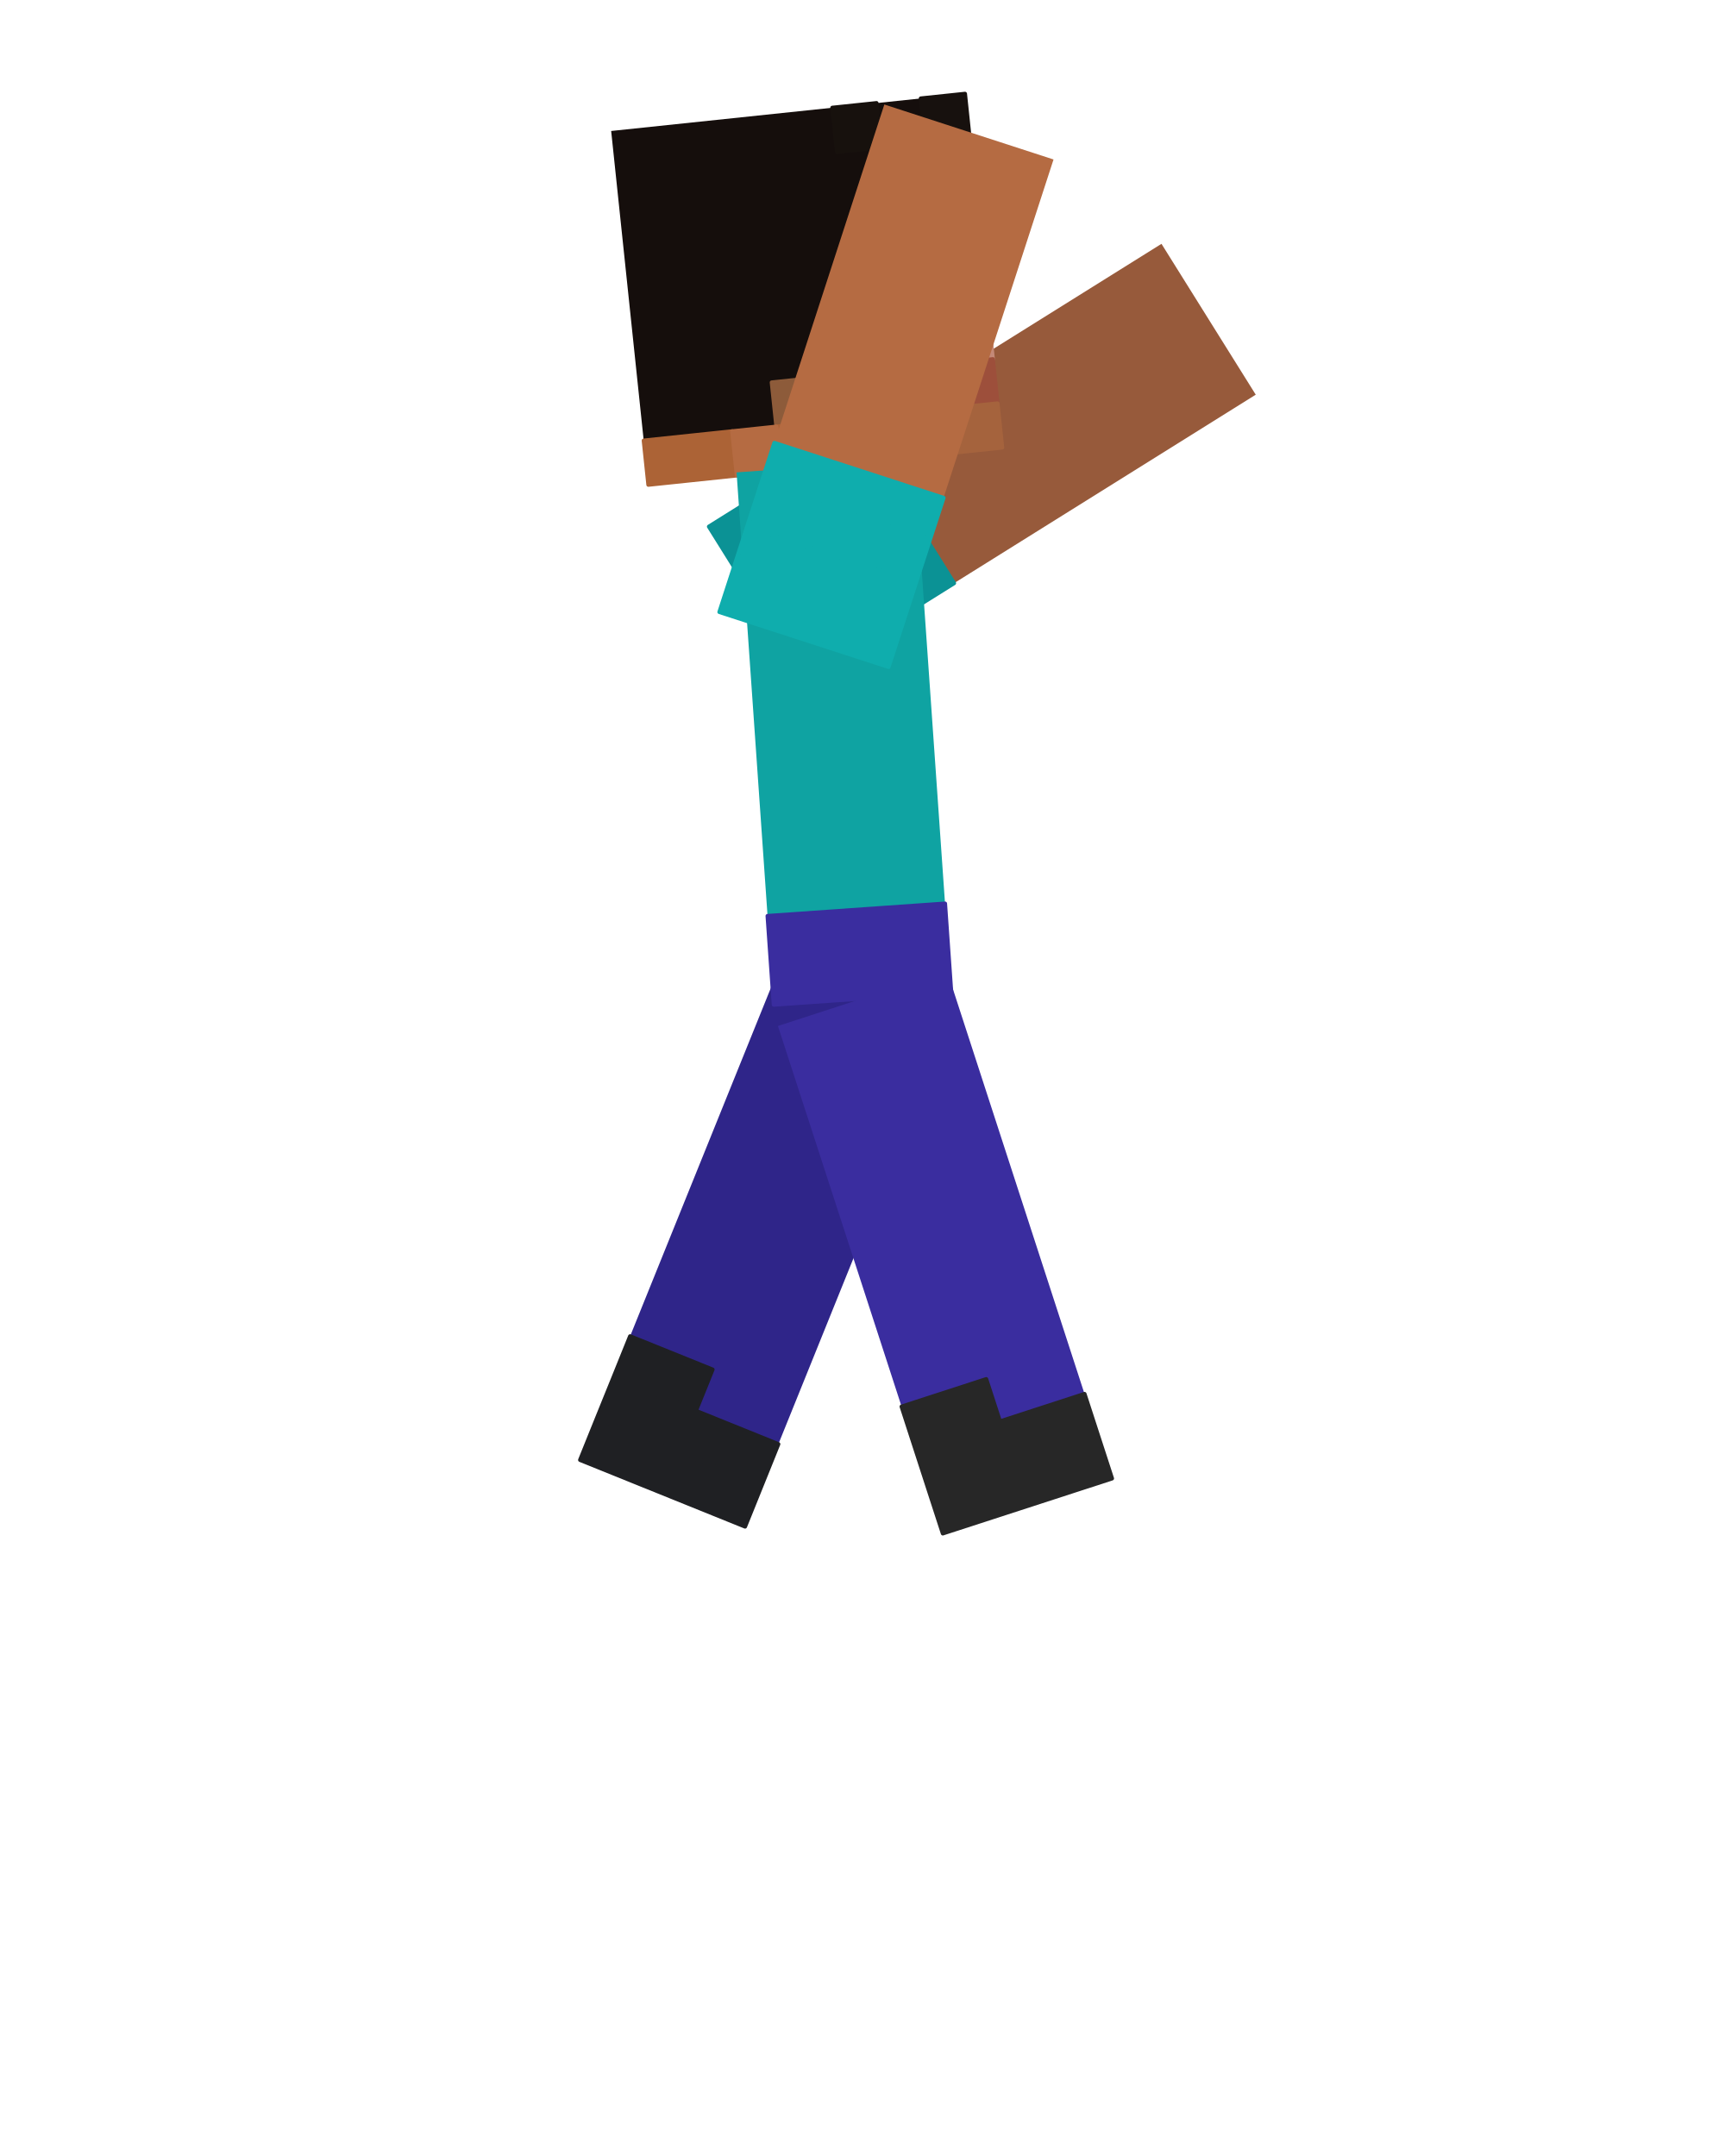
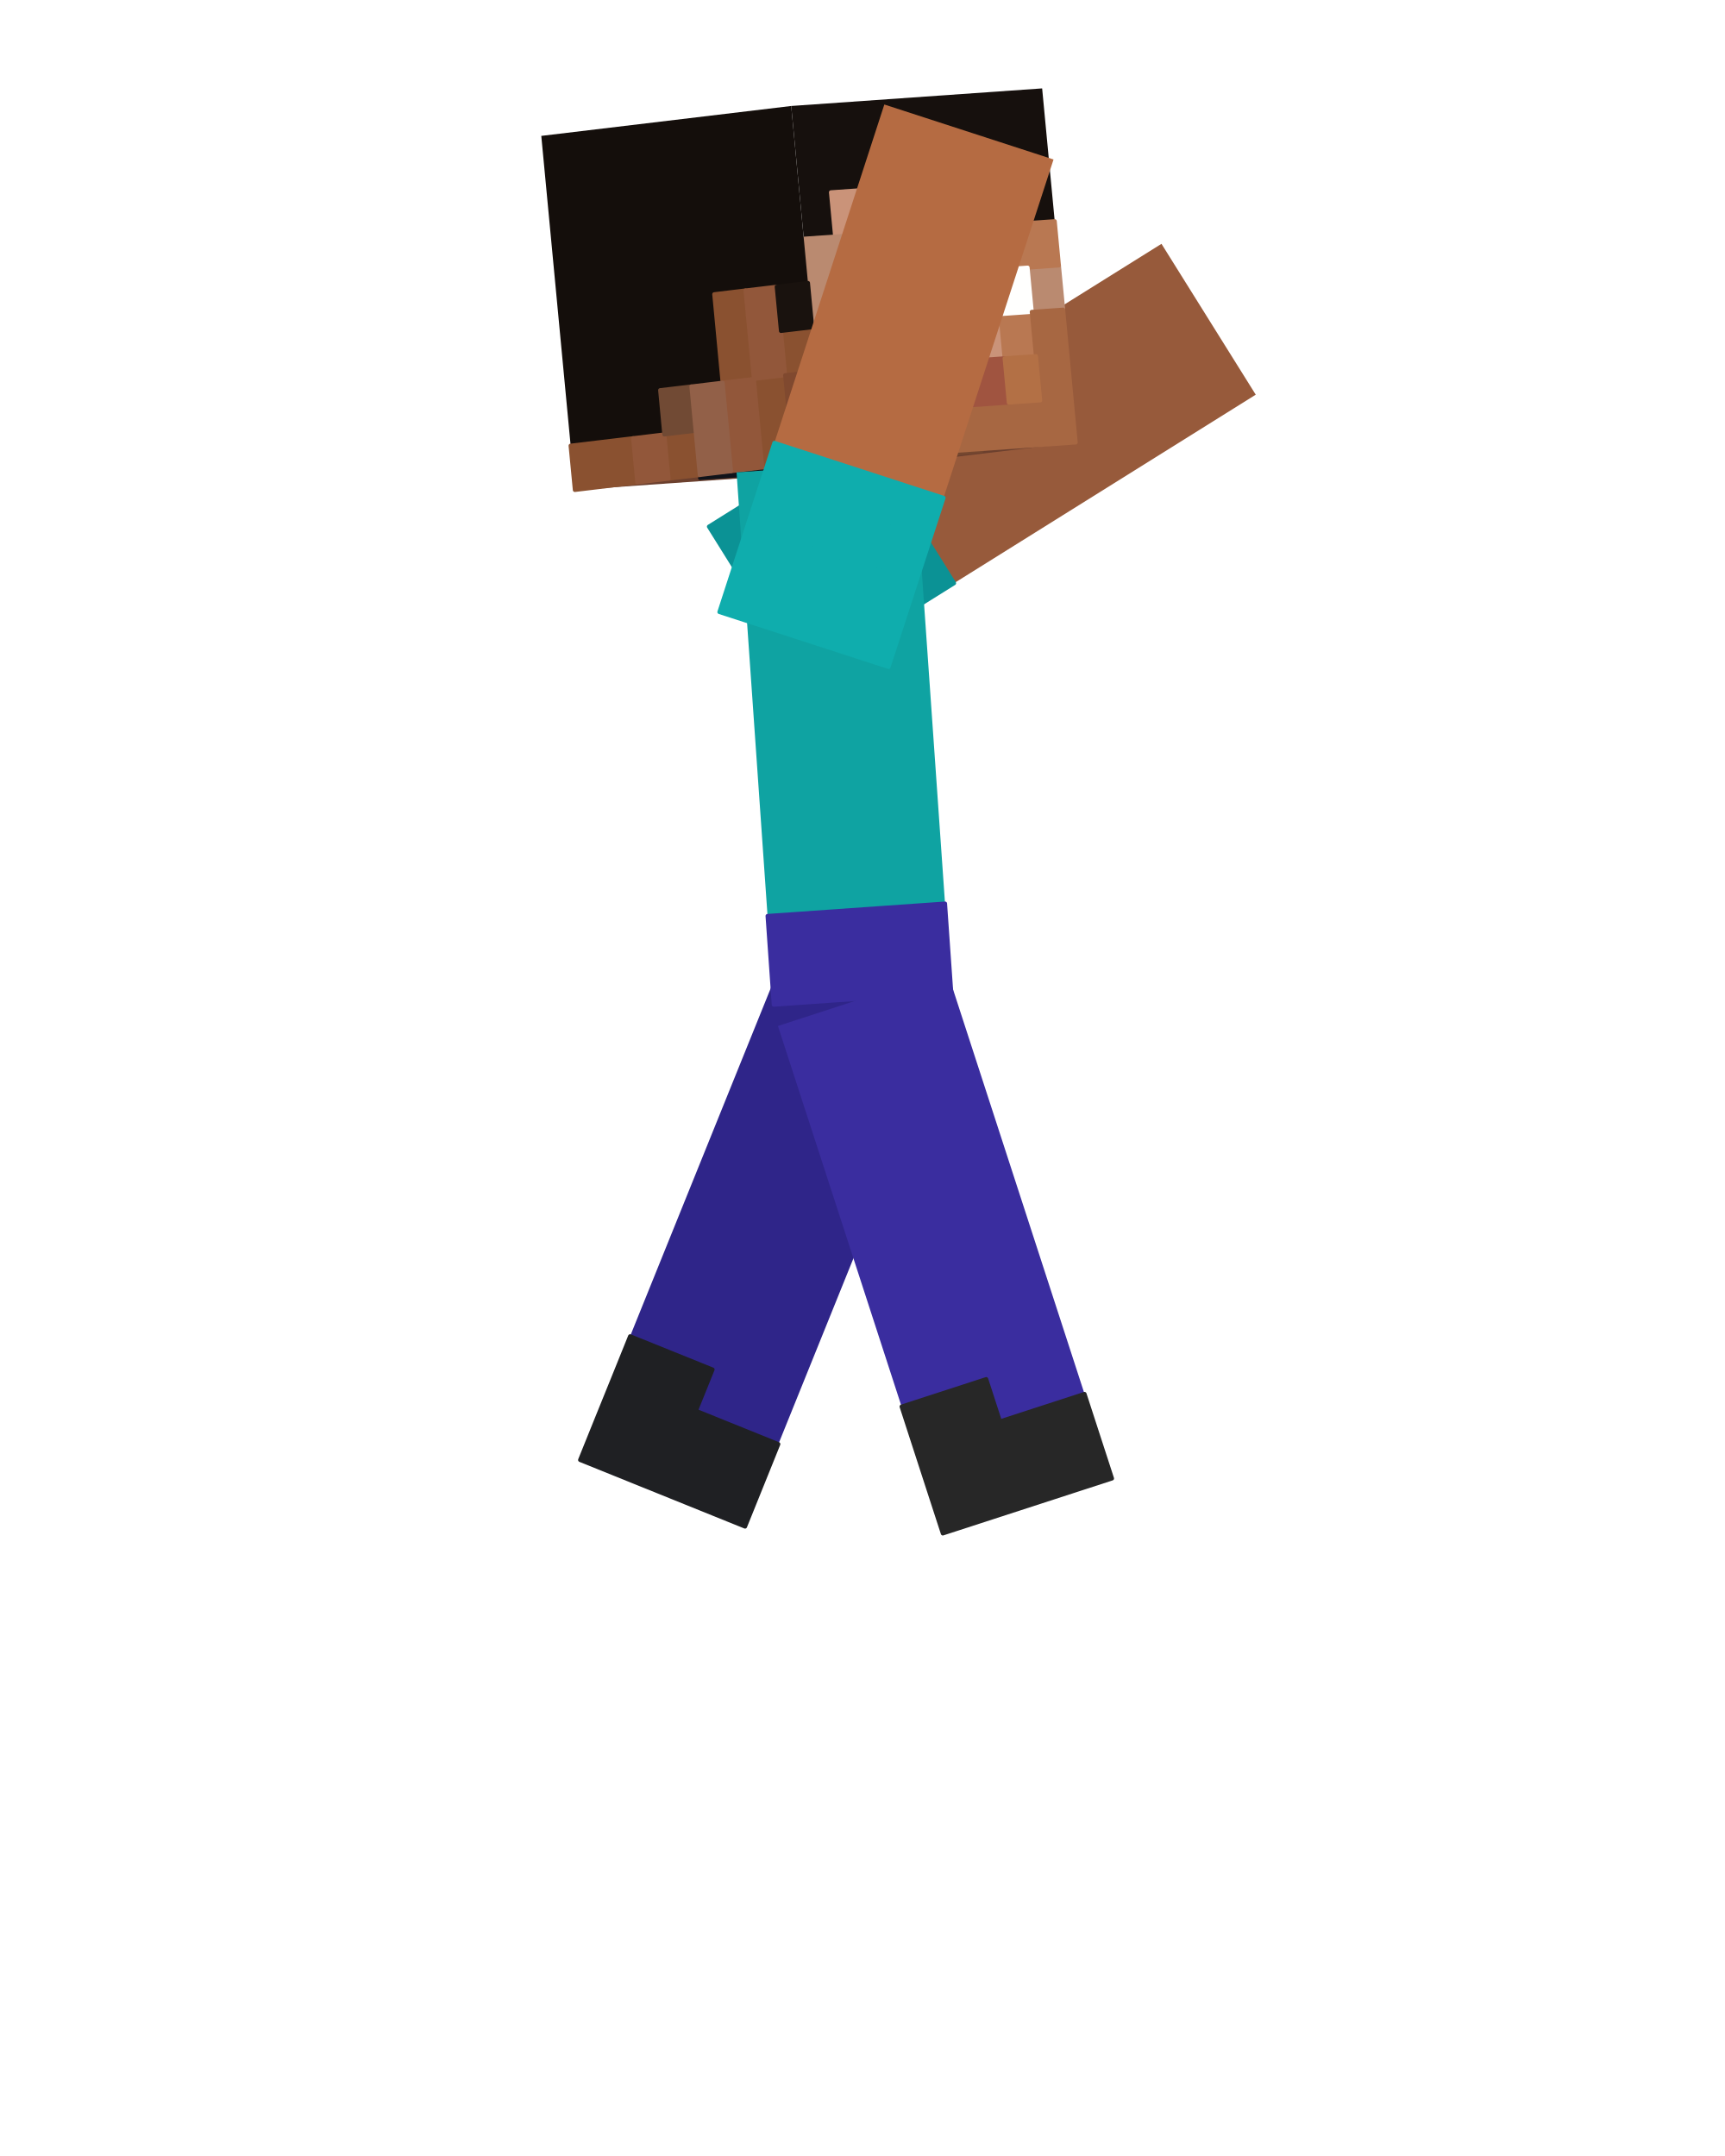
<svg xmlns="http://www.w3.org/2000/svg" viewBox="0 0 256 320" width="256" height="320" role="img" aria-labelledby="jump-apex-title">
  <g id="steve">
    <g id="arm-left" aria-label="Left arm">
      <g class="face" data-face="nx">
        <path fill="#975a3b" d="M119.2 100.55L105.21 78.16L172.37 36.19L186.36 58.58Z" />
        <path fill="#0b9295" stroke="#0b9295" stroke-width=".6" stroke-linejoin="round" d="M119.2 100.55L105.21 78.16L110.8 74.66L124.79 97.05ZM124.79 97.05L110.8 74.66L116.4 71.17L130.39 93.56ZM130.39 93.56L116.4 71.17L122 67.67L135.99 90.06ZM135.99 90.06L122 67.67L127.6 64.17L141.59 86.56Z" />
      </g>
    </g>
    <g id="leg-left" aria-label="Left leg">
      <g class="face" data-face="nx">
        <path fill="#2f2589" d="M115.76 143.26L140.24 153.14L110.57 226.58L86.09 216.69Z" />
        <path fill="#1f2023" stroke="#1f2023" stroke-width=".6" stroke-linejoin="round" d="M93.51 198.33L105.75 203.27L103.28 209.39L91.04 204.45ZM91.04 204.45L115.51 214.34L113.04 220.46L88.56 210.57ZM88.56 210.57L113.04 220.46L110.57 226.58L86.09 216.69Z" />
      </g>
    </g>
    <g id="head" aria-label="Head">
+       <g class="face" data-face="bottom">
+         <path fill="#6c402e" d="M122.4 68.27L159.64 65.67L122.55 70.11L85.31 72.72Z" />
+         <path fill="#75472f" stroke="#75472f" stroke-width=".6" stroke-linejoin="round" d="M127.07 68.18L131.73 67.85L127.09 68.41L122.44 68.73ZM136.39 67.53L145.7 66.88L141.06 67.43L131.75 68.08Z" />
+         <path fill="#10131a" stroke="#10131a" stroke-width=".6" stroke-linejoin="round" d="M122.44 68.73L141.06 67.43L136.42 67.99L117.8 69.29ZM117.8 69.29L136.42 67.99L131.79 68.54L113.16 69.84ZM113.16 69.84L131.79 68.54L127.15 69.1L108.53 70.4ZM108.53 70.4L127.15 69.1L122.51 69.65L103.89 70.95Z" />
+         <path fill="#5a2a2e" stroke="#5a2a2e" stroke-width=".6" stroke-linejoin="round" d="M127.15 69.1L131.81 68.77L127.17 69.33L122.51 69.65Z" />
+       </g>
+       <g class="face" data-face="front">
+         <path fill="#16100d" d="M117.42 15.73L154.66 13.12L159.64 65.67L122.4 68.27Z" />
+         <path fill="#1a130f" stroke="#1a130f" stroke-width=".6" stroke-linejoin="round" d="M136.66 20.99L145.97 20.34L146.6 26.91L137.29 27.56Z" />
+         <path fill="#ca9379" stroke="#ca9379" stroke-width=".6" stroke-linejoin="round" d="M123.32 28.54L132.63 27.89L133.25 34.46L123.94 35.11ZM137.29 27.56L146.6 26.91L147.22 33.48L137.91 34.13ZM142.56 33.8L147.22 33.48L147.84 40.05L143.19 40.37ZM138.53 40.7L143.19 40.37L143.81 46.94L139.15 47.27ZM129.84 47.92L134.5 47.59L135.12 54.16L130.47 54.49ZM143.81 46.94L148.47 46.62L149.09 53.18L144.43 53.51Z" />
+         <path fill="#d39e85" stroke="#d39e85" stroke-width=".6" stroke-linejoin="round" d="M132.63 27.89L137.29 27.56L137.91 34.13L133.25 34.46Z" />
+         <path fill="#ba8a70" stroke="#ba8a70" stroke-width=".6" stroke-linejoin="round" d="M146.6 26.91L151.25 26.58L151.88 33.15L147.22 33.48ZM119.29 35.43L137.91 34.13L138.53 40.7L119.91 42ZM119.91 42L124.56 41.67L125.19 48.24L120.53 48.57ZM133.88 41.02L138.53 40.7L139.15 47.27L134.5 47.59ZM152.5 39.72L157.15 39.4L157.78 45.96L153.12 46.29ZM125.19 48.24L129.84 47.92L130.47 54.49L125.81 54.81Z" />
+         <path fill="#b18167" stroke="#b18167" stroke-width=".6" stroke-linejoin="round" d="M137.91 34.13L142.56 33.8L143.19 40.37L138.53 40.7Z" />
+         <path fill="#b97852" stroke="#b97852" stroke-width=".6" stroke-linejoin="round" d="M147.22 33.48L156.53 32.83L157.15 39.4L147.84 40.05ZM120.53 48.57L125.19 48.24L125.81 54.81L121.15 55.14ZM148.47 46.62L153.12 46.29L153.74 52.86L149.09 53.18ZM121.15 55.14L130.47 54.49L131.09 61.05L121.78 61.71Z" />
+         <path fill="#fffffe" stroke="#fffffe" stroke-width=".6" stroke-linejoin="round" d="M124.56 41.67L129.22 41.35L129.84 47.92L125.19 48.24ZM147.84 40.05L152.5 39.72L153.12 46.29L148.47 46.62Z" />
+         <path fill="#6245ac" stroke="#6245ac" stroke-width=".6" stroke-linejoin="round" d="M129.22 41.35L133.88 41.02L134.5 47.59L129.84 47.92ZM143.19 40.37L147.84 40.05L148.47 46.62L143.81 46.94Z" />
+         <path fill="#97573e" stroke="#97573e" stroke-width=".6" stroke-linejoin="round" d="M134.5 47.59L143.81 46.94L144.43 53.51L135.12 54.16ZM121.78 61.71L131.09 61.05L131.71 67.62L122.4 68.27Z" />
+         <path fill="#a76742" stroke="#a76742" stroke-width=".6" stroke-linejoin="round" d="M153.12 46.29L157.78 45.96L158.4 52.53L153.74 52.86ZM153.74 52.86L158.4 52.53L159.02 59.1L154.37 59.43ZM131.09 61.05L159.02 59.1L159.64 65.67L131.71 67.62Z" />
+         <path fill="#a05440" stroke="#a05440" stroke-width=".6" stroke-linejoin="round" d="M130.47 54.49L149.09 53.18L149.71 59.75L131.09 61.05Z" />
+         <path fill="#b37045" stroke="#b37045" stroke-width=".6" stroke-linejoin="round" d="M149.09 53.18L153.74 52.86L154.37 59.43L149.71 59.75Z" />
+       </g>
      <g class="face" data-face="nx">
-         <path fill="#150e0c" d="M90.7 19.44L143.21 13.92L148.73 66.43L96.22 71.95Z" />
-         <path fill="#17110d" stroke="#17110d" stroke-width=".6" stroke-linejoin="round" d="M123.52 15.99L130.08 15.3L130.77 21.87L124.21 22.56Z" />
-         <path fill="#17110e" stroke="#17110e" stroke-width=".6" stroke-linejoin="round" d="M136.65 14.61L143.21 13.92L143.9 20.49L137.34 21.18Z" />
-         <path fill="#c49271" stroke="#c49271" stroke-width=".6" stroke-linejoin="round" d="M131.46 28.43L138.03 27.74L138.72 34.3L132.15 34.99Z" />
-         <path fill="#ca9676" stroke="#ca9676" stroke-width=".6" stroke-linejoin="round" d="M138.03 27.74L144.59 27.05L145.28 33.61L138.72 34.3Z" />
-         <path fill="#b8876d" stroke="#b8876d" stroke-width=".6" stroke-linejoin="round" d="M125.59 35.68L132.15 34.99L132.84 41.56L126.28 42.25ZM138.72 34.3L145.28 33.61L145.97 40.18L139.41 40.87Z" />
-         <path fill="#c28c72" stroke="#c28c72" stroke-width=".6" stroke-linejoin="round" d="M132.15 34.99L138.72 34.3L139.41 40.87L132.84 41.56ZM126.28 42.25L132.84 41.56L133.53 48.12L126.97 48.81Z" />
-         <path fill="#fffffe" stroke="#fffffe" stroke-width=".6" stroke-linejoin="round" d="M132.84 41.56L139.41 40.87L140.1 47.43L133.53 48.12Z" />
-         <path fill="#5e40aa" stroke="#5e40aa" stroke-width=".6" stroke-linejoin="round" d="M139.41 40.87L145.97 40.18L146.66 46.74L140.1 47.43Z" />
-         <path fill="#b96e47" stroke="#b96e47" stroke-width=".6" stroke-linejoin="round" d="M126.97 48.81L133.53 48.12L134.22 54.69L127.66 55.38Z" />
-         <path fill="#c28467" stroke="#c28467" stroke-width=".6" stroke-linejoin="round" d="M133.53 48.12L140.1 47.43L140.79 54L134.22 54.69Z" />
-         <path fill="#c48977" stroke="#c48977" stroke-width=".6" stroke-linejoin="round" d="M140.1 47.43L146.66 46.74L147.35 53.31L140.79 54Z" />
-         <path fill="#8d5b3a" stroke="#8d5b3a" stroke-width=".6" stroke-linejoin="round" d="M114.53 56.76L121.1 56.07L121.79 62.63L115.22 63.32Z" />
-         <path fill="#b57553" stroke="#b57553" stroke-width=".6" stroke-linejoin="round" d="M121.1 56.07L127.66 55.38L128.35 61.94L121.79 62.63ZM121.79 62.63L128.35 61.94L129.04 68.5L122.48 69.19Z" />
-         <path fill="#af6b46" stroke="#af6b46" stroke-width=".6" stroke-linejoin="round" d="M127.66 55.38L134.22 54.69L134.91 61.25L128.35 61.94Z" />
-         <path fill="#b66c41" stroke="#b66c41" stroke-width=".6" stroke-linejoin="round" d="M134.22 54.69L140.79 54L141.48 60.56L134.91 61.25Z" />
-         <path fill="#9d4f3b" stroke="#9d4f3b" stroke-width=".6" stroke-linejoin="round" d="M140.79 54L147.35 53.31L148.04 59.87L141.48 60.56Z" />
-         <path fill="#ac6336" stroke="#ac6336" stroke-width=".6" stroke-linejoin="round" d="M95.53 65.39L108.66 64.01L109.35 70.57L96.22 71.95ZM115.22 63.32L121.79 62.63L122.48 69.19L115.91 69.88Z" />
-         <path fill="#b56b42" stroke="#b56b42" stroke-width=".6" stroke-linejoin="round" d="M108.66 64.01L115.22 63.32L115.91 69.88L109.35 70.57Z" />
-         <path fill="#9b5a32" stroke="#9b5a32" stroke-width=".6" stroke-linejoin="round" d="M128.35 61.94L134.91 61.25L135.6 67.81L129.04 68.5Z" />
-         <path fill="#9a5830" stroke="#9a5830" stroke-width=".6" stroke-linejoin="round" d="M134.91 61.25L141.48 60.56L142.17 67.12L135.6 67.81Z" />
-         <path fill="#a5633d" stroke="#a5633d" stroke-width=".6" stroke-linejoin="round" d="M141.48 60.56L148.04 59.87L148.73 66.43L142.17 67.12Z" />
+         <path fill="#140e0b" d="M80.33 20.17L117.42 15.73L122.4 68.27L85.31 72.72Z" />
+         <path fill="#8a5130" stroke="#8a5130" stroke-width=".6" stroke-linejoin="round" d="M106 43.67L110.64 43.11L111.26 49.68L106.62 50.23ZM106.62 50.23L111.26 49.68L111.88 56.25L107.24 56.8ZM115.9 49.12L120.53 48.57L121.15 55.14L116.52 55.69ZM111.88 56.25L116.52 55.69L117.14 62.26L112.5 62.82ZM84.68 66.15L93.96 65.04L94.58 71.61L85.31 72.72ZM98.59 64.48L103.23 63.93L103.85 70.5L99.22 71.05ZM112.5 62.82L117.14 62.26L117.76 68.83L113.13 69.38Z" />
+         <path fill="#92573a" stroke="#92573a" stroke-width=".6" stroke-linejoin="round" d="M110.64 43.11L115.27 42.56L115.9 49.12L111.26 49.68ZM111.26 49.68L115.9 49.12L116.52 55.69L111.88 56.25ZM107.24 56.8L111.88 56.25L112.5 62.82L107.87 63.37ZM93.96 65.04L98.59 64.48L99.22 71.05L94.58 71.61ZM107.87 63.37L112.5 62.82L113.13 69.38L108.49 69.94Z" />
+         <path fill="#19120e" stroke="#19120e" stroke-width=".6" stroke-linejoin="round" d="M115.27 42.56L119.91 42L120.53 48.57L115.9 49.12Z" />
+         <path fill="#714a34" stroke="#714a34" stroke-width=".6" stroke-linejoin="round" d="M97.97 57.91L102.61 57.36L103.23 63.93L98.59 64.48Z" />
+         <path fill="#926048" stroke="#926048" stroke-width=".6" stroke-linejoin="round" d="M102.61 57.36L107.24 56.8L107.87 63.37L103.23 63.93ZM103.23 63.93L107.87 63.37L108.49 69.94L103.85 70.5Z" />
+         <path fill="#80492f" stroke="#80492f" stroke-width=".6" stroke-linejoin="round" d="M116.52 55.69L121.15 55.14L121.78 61.71L117.14 62.26ZM117.14 62.26L121.78 61.71L122.4 68.27L117.76 68.83Z" />
      </g>
    </g>
    <g id="torso" aria-label="Torso">
      <g class="face" data-face="nx">
        <path fill="#0fa3a2" d="M109.31 70.11L135.64 68.27L141.17 147.28L114.83 149.12Z" />
        <path fill="#3a2d9f" stroke="#3a2d9f" stroke-width=".6" stroke-linejoin="round" d="M113.91 135.95L140.25 134.11L140.71 140.7L114.37 142.54ZM114.37 142.54L140.71 140.7L141.17 147.28L114.83 149.12Z" />
      </g>
    </g>
    <g id="leg-right" aria-label="Right leg">
      <g class="face" data-face="nx">
        <path fill="#3a2d9f" d="M115.45 152.28L140.55 144.12L165.03 219.44L139.92 227.6Z" />
        <path fill="#272727" stroke="#272727" stroke-width=".6" stroke-linejoin="round" d="M133.8 208.77L146.36 204.69L148.4 210.97L135.84 215.05ZM135.84 215.05L160.95 206.89L162.99 213.17L137.88 221.33ZM137.88 221.33L162.99 213.17L165.03 219.44L139.92 227.6Z" />
      </g>
    </g>
    <g id="arm-right" aria-label="Right arm">
      <g class="face" data-face="nx">
        <path fill="#b56b42" d="M131.87 98.99L106.76 90.84L131.24 15.51L156.35 23.67Z" />
        <path fill="#0fadad" stroke="#0fadad" stroke-width=".6" stroke-linejoin="round" d="M131.87 98.99L106.76 90.84L108.8 84.56L133.91 92.72ZM133.91 92.72L108.8 84.56L110.84 78.28L135.95 86.44ZM135.95 86.44L110.84 78.28L112.88 72L137.99 80.16ZM137.99 80.16L112.88 72L114.92 65.73L140.03 73.89Z" />
      </g>
    </g>
  </g>
</svg>
